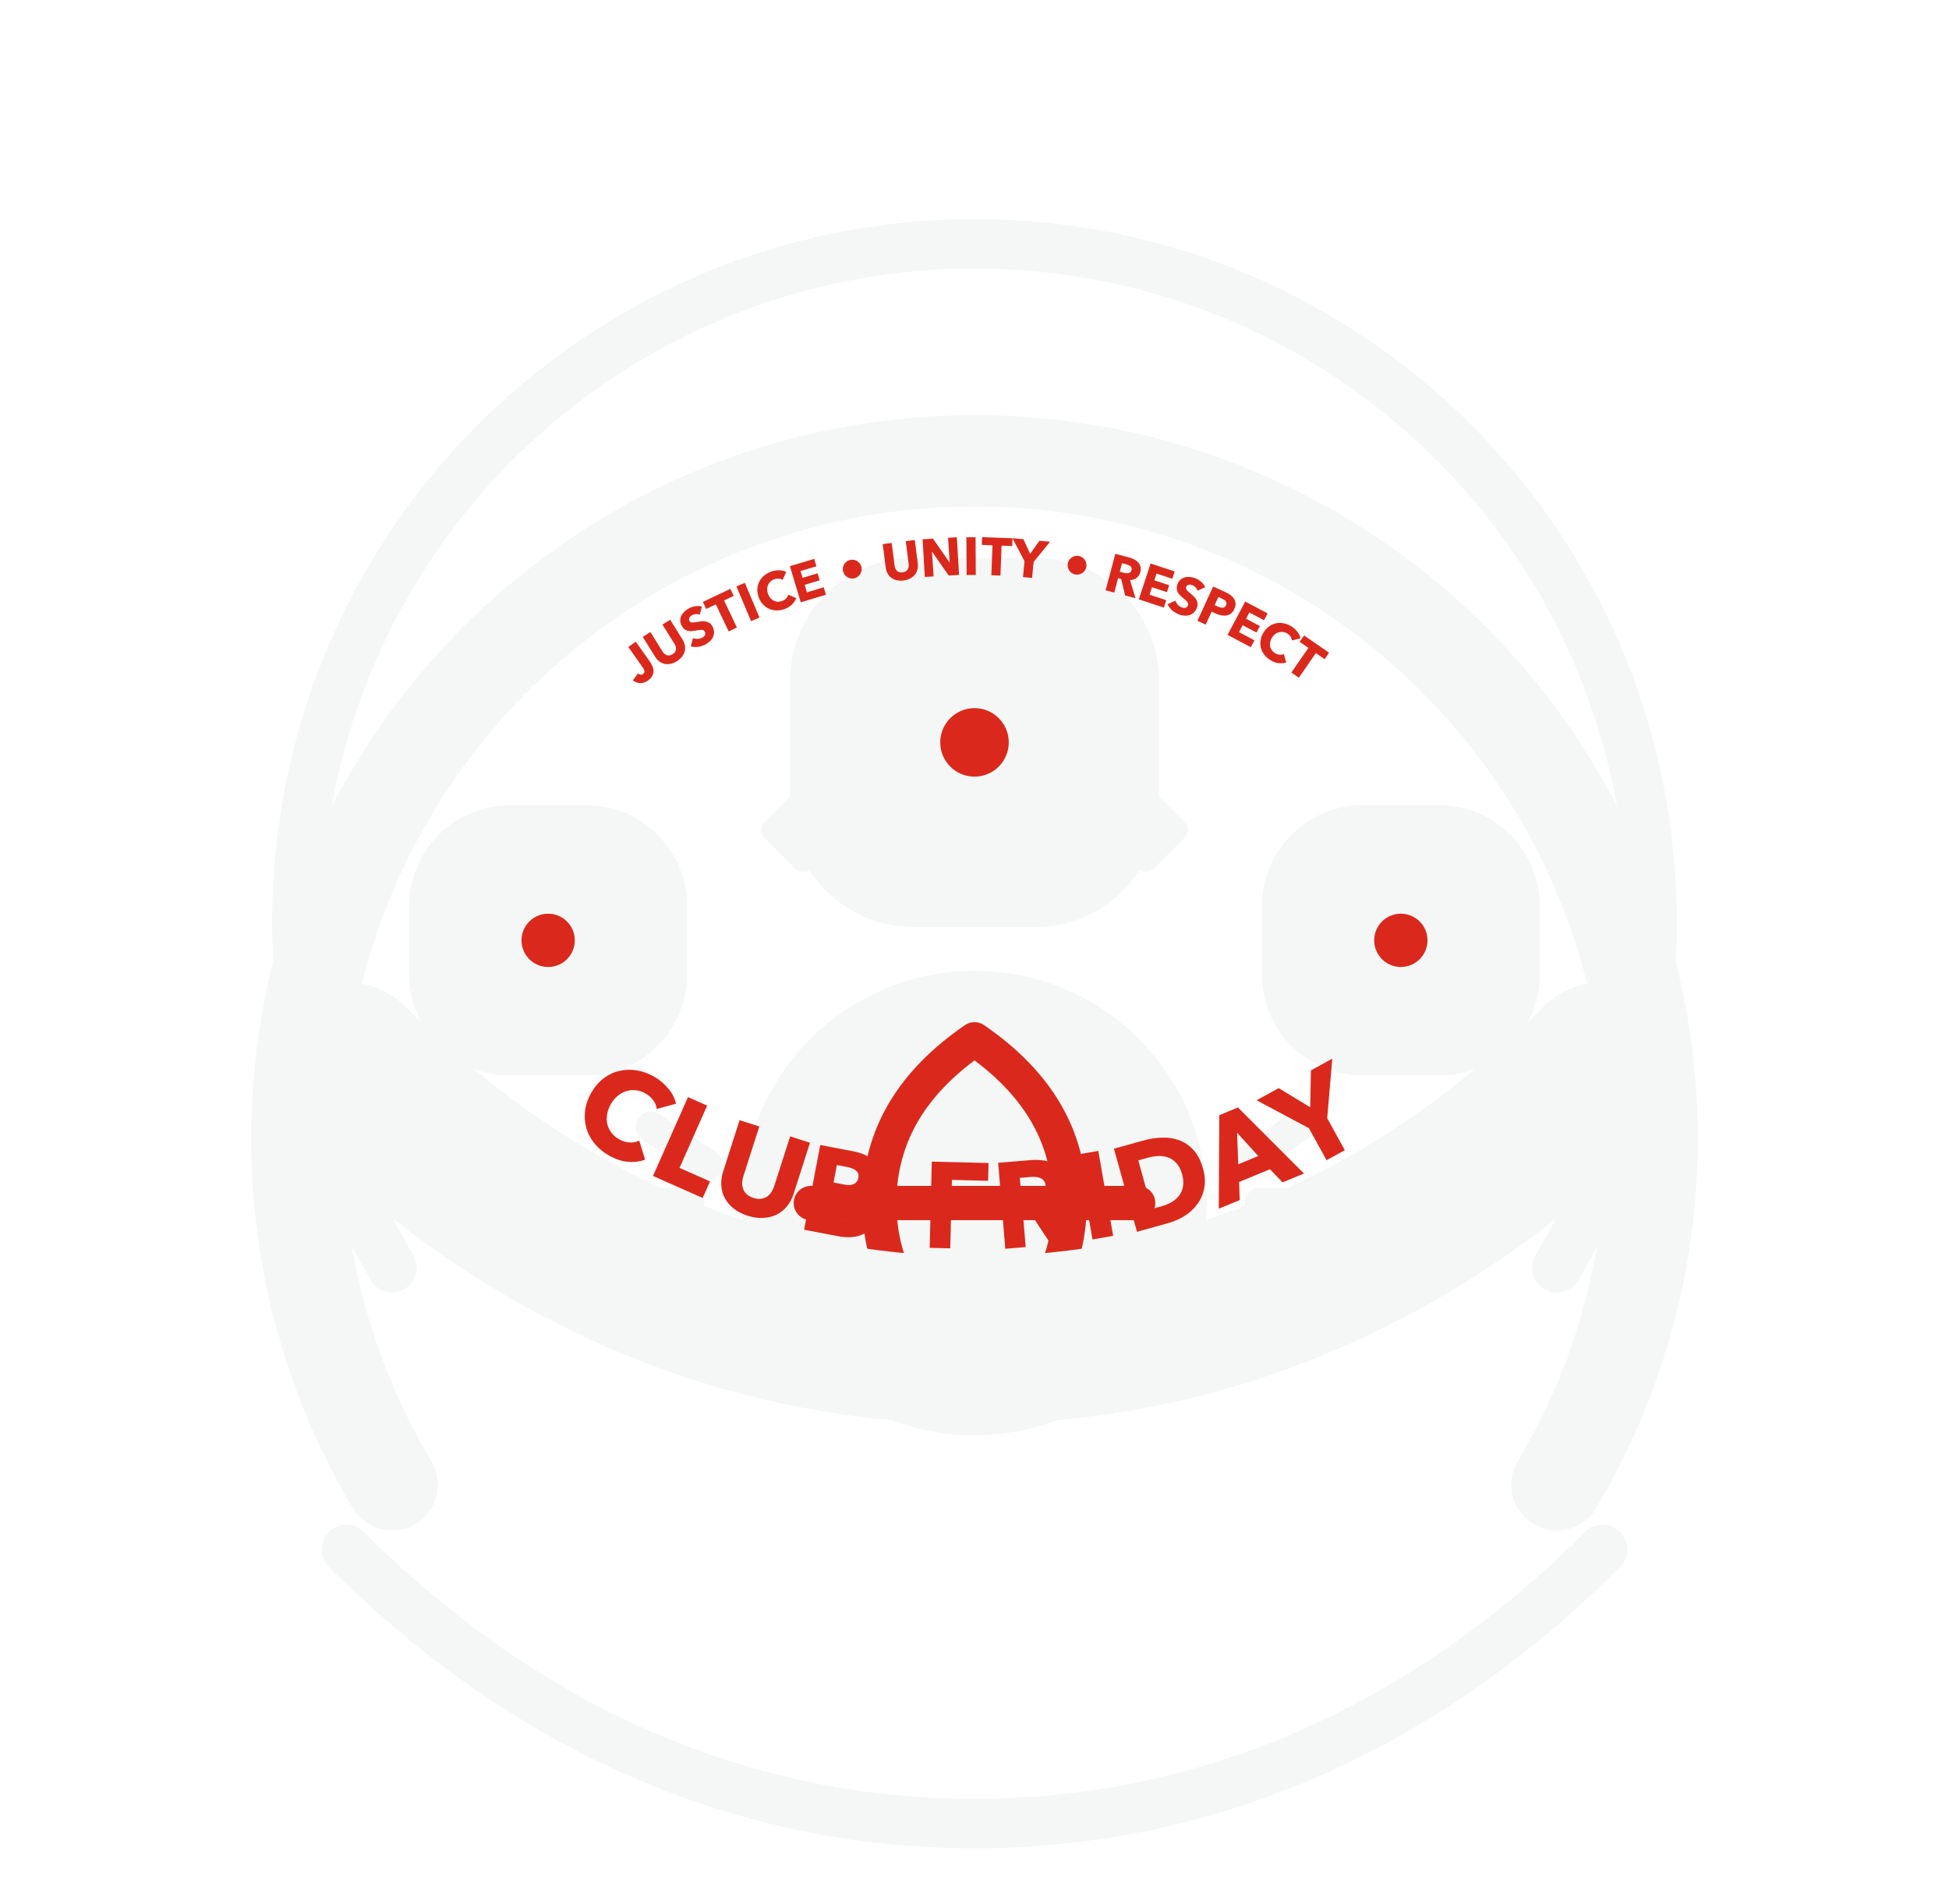
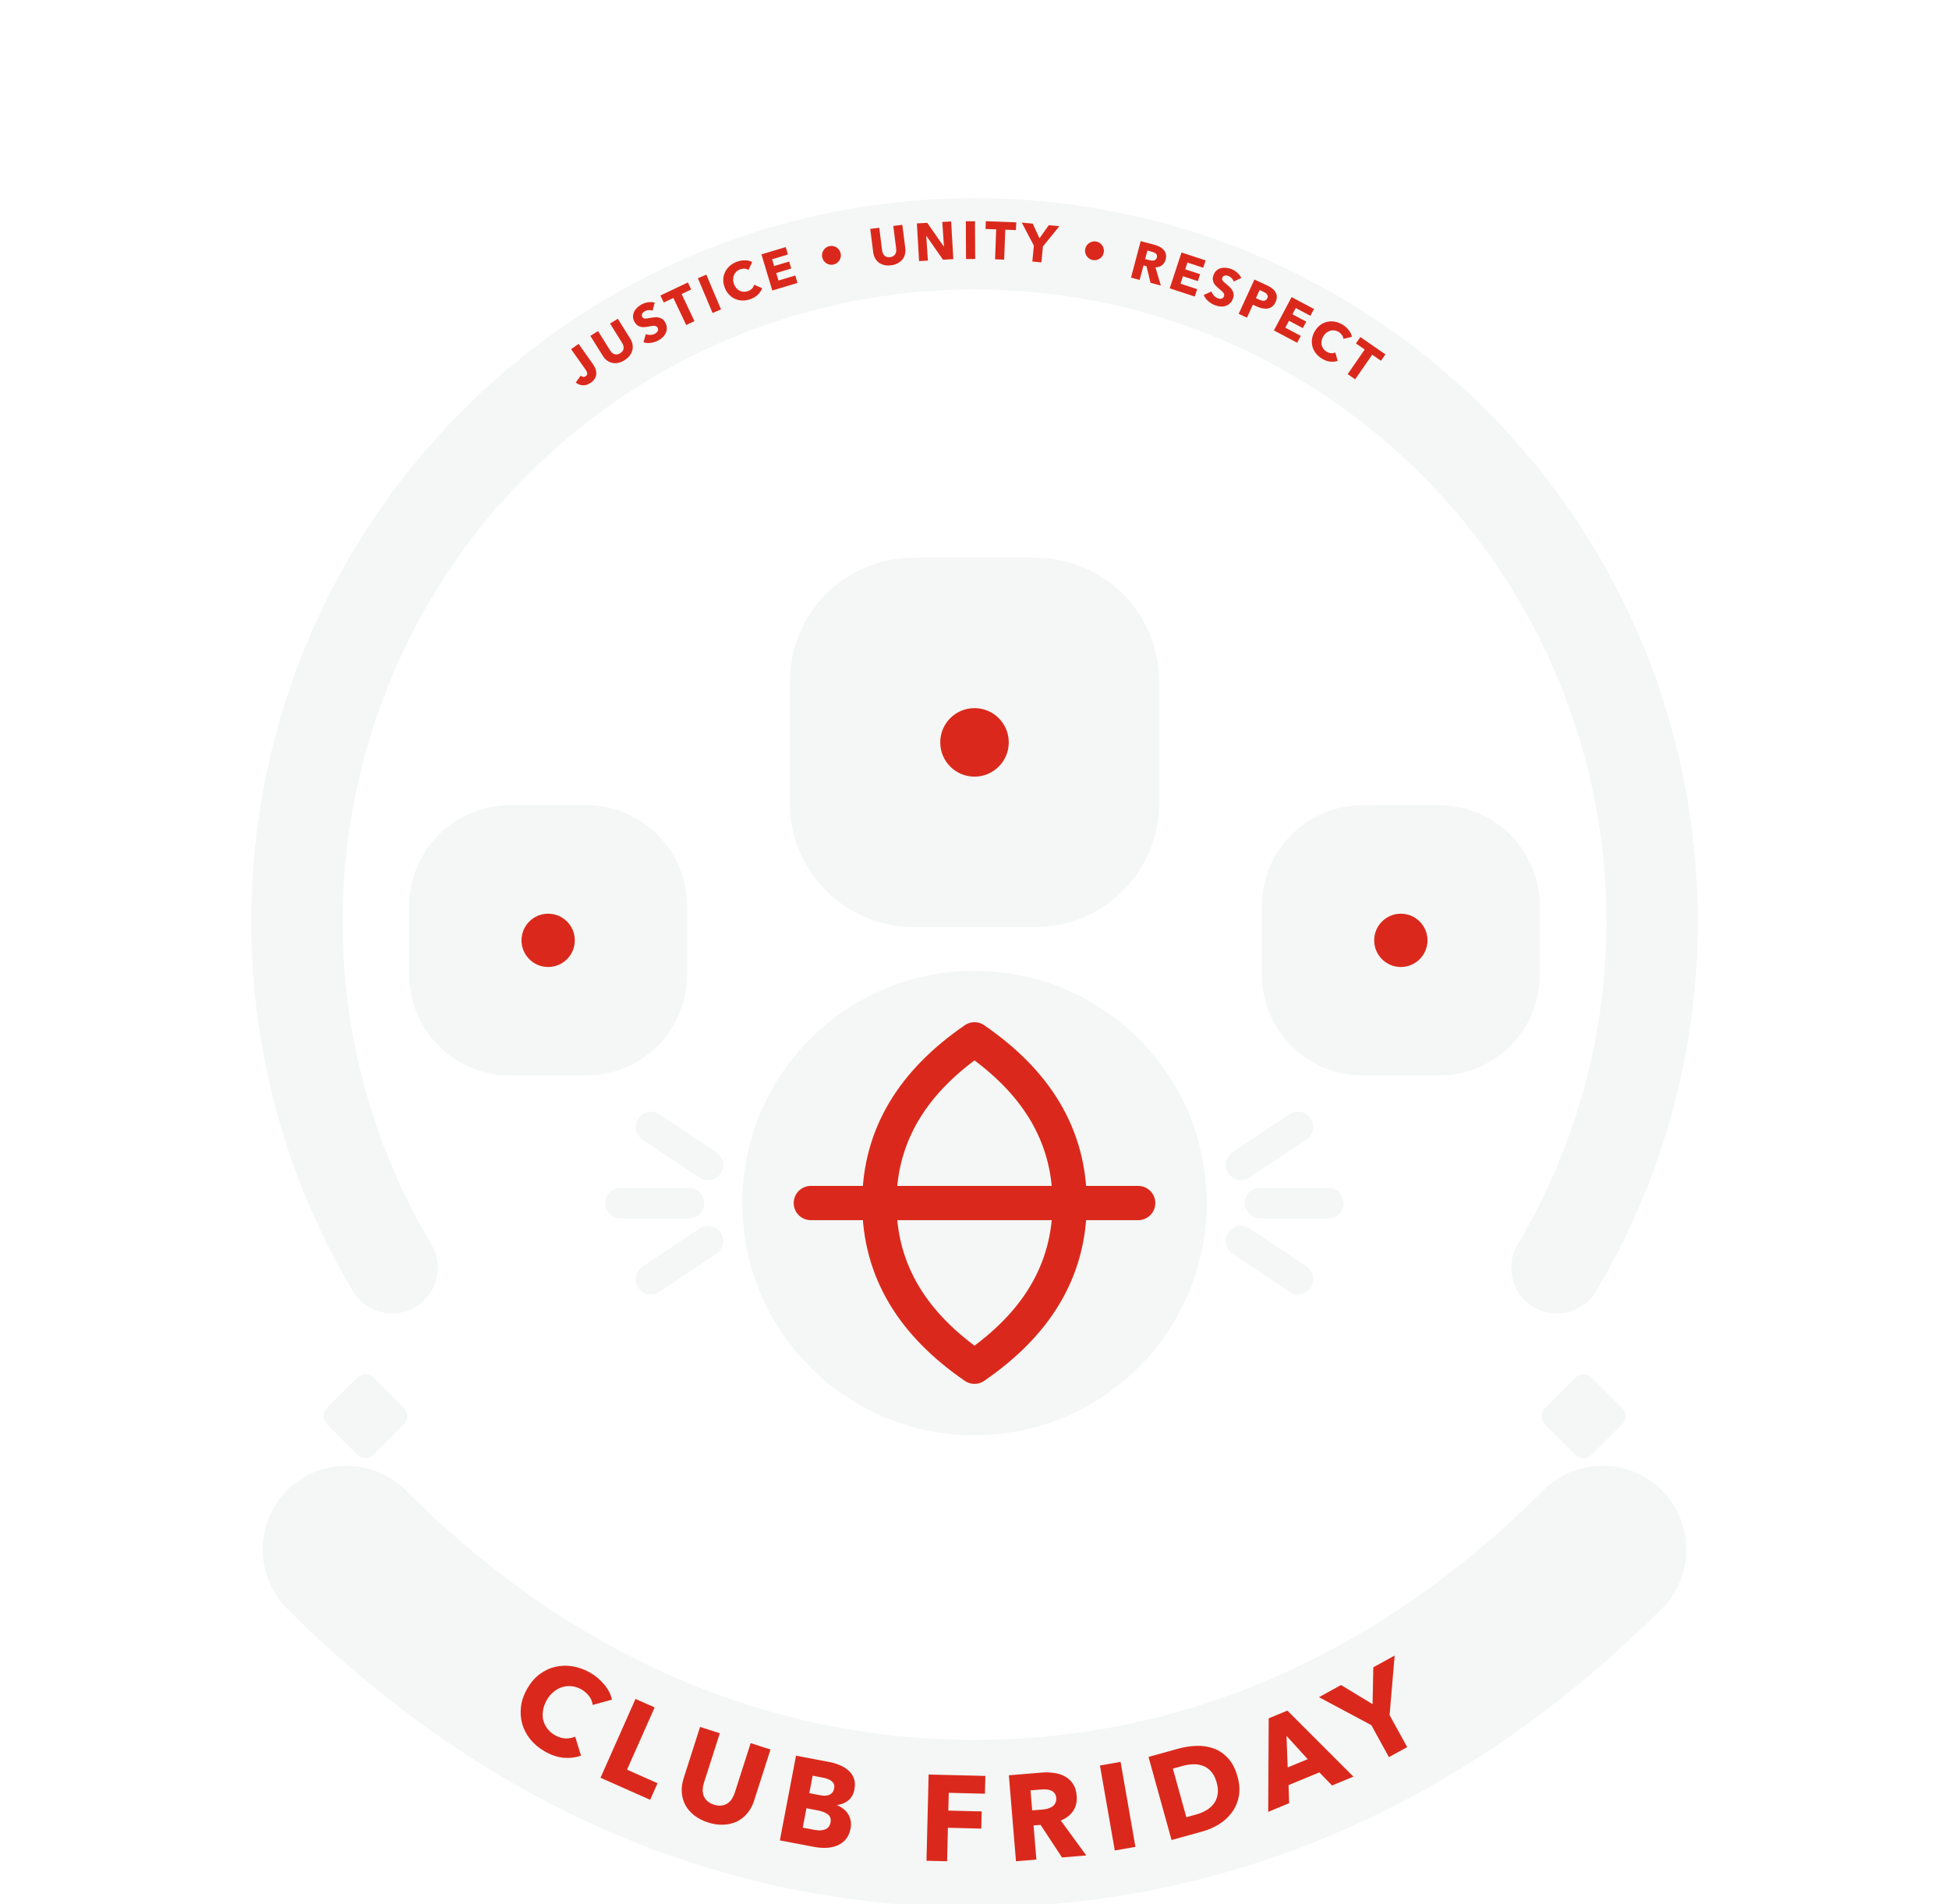
<svg xmlns="http://www.w3.org/2000/svg" viewBox="0 0 512 500" role="img" aria-labelledby="title desc" version="1.1" id="svg15">
  <g stroke="#F4F7F5" stroke-width="13" stroke-linecap="round" stroke-linejoin="round" id="g8">
    <path fill="none" stroke="#F4F7F5" d="M103 333a178 178 0 1 1 306 0" id="path1" />
    <g id="younger-member" aria-label="younger-member">
      <rect x="114" y="218" width="60" height="58" rx="20" fill="#F4F7F5" stroke="#F4F7F5" id="rect1" />
      <circle cx="144" cy="247" r="7" fill="#DA291C" stroke="none" id="circle1" />
    </g>
    <g id="adult-member" aria-label="adult-member">
      <rect x="214" y="153" width="84" height="84" rx="26" fill="#F4F7F5" stroke="#F4F7F5" id="rect2" />
      <circle cx="256" cy="195" r="9" fill="#DA291C" stroke="none" id="circle2" />
    </g>
    <g id="older-member" aria-label="older-member">
      <rect x="338" y="218" width="60" height="58" rx="20" fill="#F4F7F5" stroke="#F4F7F5" id="rect3" />
      <circle cx="368" cy="247" r="7" fill="#DA291C" stroke="none" id="circle3" />
    </g>
    <circle cx="256" cy="316" r="55" fill="#F4F7F5" stroke="#F4F7F5" stroke-width="12" id="circle4" />
    <path fill="none" stroke="#DA291C" stroke-width="9" d="M256 273c-16 11-25 25-25 43s9 32 25 43m0-86c16 11 25 25 25 43s-9 32-25 43m-43-43h86" id="path4" />
    <path fill="none" stroke="#F4F7F5" stroke-width="8" d="M181 316h-18M186 306l-15-10M186 326l-15 10M331 316h18M326 306l15-10M326 326l15 10" id="path5" />
    <path fill="none" stroke="#F4F7F5" d="M91 407c48 48 105 72 165 72s117-24 165-72" id="path6" />
-     <path fill="#F4F7F5" stroke="#F4F7F5" stroke-width="6" d="m211 210 8 8-8 8-8-8z" id="path7" />
-     <path fill="#F4F7F5" stroke="#F4F7F5" stroke-width="6" d="m301 210 8 8-8 8-8-8z" id="path8" />
+     <path fill="#F4F7F5" stroke="#F4F7F5" stroke-width="6" d="m96 364 8 8-8 8-8-8z" id="path7" />
+     <path fill="#F4F7F5" stroke="#F4F7F5" stroke-width="6" d="m416 364 8 8-8 8-8-8z" id="path8" />
  </g>
  <defs id="defs8">
-     <path id="motto-arc" d="M103 390a178 178 0 1 1 306 0" />
-     <path id="name-arc" d="M91 280c48 48 105 72 165 72s117-24 165-72" />
+     <path id="motto-arc" d="M103 333a178 178 0 1 1 306 0" />
+     <path id="name-arc" d="M91 407c48 48 105 72 165 72s117-24 165-72" />
  </defs>
-   <path d="M103 390a178 178 0 1 1 306 0" fill="none" stroke="#F4F7F5" stroke-width="24" stroke-linecap="round" id="path9" />
-   <path d="M91 280c48 48 105 72 165 72s117-24 165-72" fill="none" stroke="#F4F7F5" stroke-width="44" stroke-linecap="round" id="path10" />
+   <path d="M103 333a178 178 0 1 1 306 0" fill="none" stroke="#F4F7F5" stroke-width="24" stroke-linecap="round" id="path9" />
+   <path d="M91 407c48 48 105 72 165 72s117-24 165-72" fill="none" stroke="#F4F7F5" stroke-width="44" stroke-linecap="round" id="path10" />
  <g font-family="Avenir Next, Trebuchet MS, Arial, sans-serif" text-anchor="middle" id="g15">
    <g id="text14" style="font-weight:700;font-size:14px;letter-spacing:1.5" aria-label="JUSTICE•UNITY•RESPECT">
-       <path style="fill:#da291c" d="m 170.786,173.875 q 0.34,0.48 0.597,1.087 0.269,0.598 0.287,1.254 0.022,0.636 -0.302,1.294 -0.312,0.65 -1.135,1.232 -1.029,0.728 -2.086,0.687 -1.066,-0.052 -1.885,-0.724 l 1.313,-1.804 q 0.306,0.263 0.65,0.312 0.355,0.041 0.663,-0.178 0.48,-0.34 0.394,-0.776 -0.074,-0.445 -0.455,-0.982 l -3.777,-5.337 1.966,-1.391 3.769,5.325 z m 8.535,-5.85 q 0.474,0.76 0.605,1.553 0.136,0.773 -0.058,1.521 -0.201,0.736 -0.723,1.408 -0.51,0.664 -1.329,1.175 -0.832,0.519 -1.652,0.684 -0.821,0.165 -1.558,0.015 -0.745,-0.163 -1.379,-0.625 -0.642,-0.474 -1.116,-1.234 l -3.267,-5.239 2.02,-1.259 3.163,5.073 q 0.215,0.345 0.491,0.602 0.288,0.25 0.621,0.388 0.338,0.119 0.724,0.076 0.398,-0.05 0.825,-0.317 0.428,-0.267 0.636,-0.594 0.22,-0.335 0.262,-0.691 0.035,-0.368 -0.075,-0.729 -0.109,-0.361 -0.324,-0.705 l -3.163,-5.073 2.031,-1.267 3.267,5.239 z m 4.505,-6.561 q -0.458,-0.198 -1.008,-0.154 -0.544,0.025 -0.95,0.245 -0.209,0.114 -0.411,0.271 -0.189,0.15 -0.301,0.355 -0.119,0.192 -0.148,0.431 -0.024,0.22 0.116,0.478 0.12,0.221 0.287,0.322 0.179,0.094 0.411,0.111 0.245,0.011 0.544,-0.025 0.293,-0.048 0.654,-0.116 0.523,-0.093 1.103,-0.169 0.573,-0.088 1.127,-0.007 0.554,0.082 1.053,0.384 0.492,0.29 0.846,0.942 0.407,0.751 0.425,1.458 0.023,0.688 -0.251,1.299 -0.274,0.611 -0.783,1.11 -0.509,0.5 -1.149,0.847 -0.935,0.508 -1.982,0.662 -1.054,0.142 -1.96,-0.147 l 0.616,-2.151 q 0.534,0.22 1.197,0.21 0.669,-0.029 1.186,-0.309 0.234,-0.127 0.429,-0.296 0.195,-0.169 0.295,-0.367 0.112,-0.204 0.11,-0.442 -0.002,-0.238 -0.142,-0.496 -0.134,-0.246 -0.35,-0.352 -0.217,-0.105 -0.524,-0.114 -0.302,-0.027 -0.706,0.049 -0.399,0.057 -0.903,0.156 -0.492,0.092 -0.998,0.128 -0.494,0.029 -0.967,-0.08 -0.468,-0.128 -0.885,-0.427 -0.412,-0.318 -0.732,-0.909 -0.394,-0.726 -0.379,-1.403 0.015,-0.677 0.314,-1.27 0.299,-0.593 0.822,-1.068 0.516,-0.487 1.131,-0.821 0.738,-0.401 1.648,-0.544 0.922,-0.15 1.788,0.065 z m 6.386,-3.74 3.375,7.107 -2.163,1.027 -3.375,-7.107 -2.529,1.201 -0.877,-1.846 7.221,-3.43 0.877,1.846 z m 7.097,5.438 -3.856,-9.131 2.218,-0.937 3.856,9.131 z m 11.862,-6.055 q -0.358,0.936 -1.11,1.689 -0.758,0.74 -1.941,1.174 -1.078,0.395 -2.128,0.377 -1.037,-0.022 -1.944,-0.421 -0.911,-0.412 -1.625,-1.179 -0.714,-0.767 -1.114,-1.858 -0.41,-1.117 -0.361,-2.164 0.062,-1.052 0.514,-1.933 0.447,-0.895 1.242,-1.574 0.795,-0.679 1.86,-1.069 0.986,-0.361 2.062,-0.353 1.085,-0.01 1.922,0.444 l -0.966,2.084 q -0.474,-0.318 -1.064,-0.341 -0.59,-0.022 -1.129,0.175 -0.592,0.217 -1.009,0.623 -0.409,0.389 -0.624,0.9 -0.215,0.511 -0.22,1.109 -0.009,0.585 0.217,1.203 0.231,0.631 0.621,1.084 0.39,0.454 0.871,0.709 0.49,0.238 1.053,0.27 0.563,0.032 1.142,-0.18 0.67,-0.246 1.074,-0.692 0.403,-0.446 0.551,-0.977 l 2.104,0.899 z m 1.184,1.103 -2.85,-9.493 6.383,-1.916 0.584,1.944 -4.17,1.252 0.535,1.783 3.942,-1.183 0.551,1.837 -3.942,1.183 0.592,1.971 4.412,-1.324 0.588,1.958 z" id="path15" />
-       <path style="fill:#da291c" d="m 226.3,148.968 q 0.109,0.506 0.011,0.986 -0.098,0.479 -0.355,0.878 -0.258,0.399 -0.655,0.685 -0.397,0.286 -0.903,0.395 -0.506,0.109 -0.986,0.011 -0.479,-0.098 -0.878,-0.355 -0.399,-0.258 -0.685,-0.655 -0.286,-0.397 -0.395,-0.903 -0.109,-0.506 -0.011,-0.986 0.098,-0.479 0.355,-0.878 0.258,-0.399 0.655,-0.685 0.397,-0.286 0.903,-0.395 0.506,-0.109 0.986,-0.011 0.479,0.098 0.878,0.355 0.399,0.258 0.685,0.655 0.286,0.397 0.395,0.903 z" id="path16" />
-       <path style="fill:#da291c" d="m 241.096,147.969 q 0.113,0.889 -0.099,1.664 -0.2,0.759 -0.688,1.358 -0.49,0.584 -1.245,0.977 -0.741,0.39 -1.699,0.512 -0.972,0.124 -1.787,-0.069 -0.815,-0.193 -1.422,-0.638 -0.609,-0.459 -0.992,-1.144 -0.385,-0.699 -0.498,-1.588 l -0.778,-6.125 2.361,-0.3 0.754,5.93 q 0.051,0.403 0.194,0.751 0.157,0.347 0.402,0.612 0.258,0.25 0.626,0.372 0.382,0.121 0.882,0.057 0.5,-0.064 0.826,-0.274 0.34,-0.213 0.527,-0.519 0.185,-0.32 0.236,-0.693 0.051,-0.373 1.6e-4,-0.776 l -0.754,-5.93 2.375,-0.302 0.778,6.125 z m 8.134,3.208 -4.358,-6.24 -0.042,0.002 0.431,6.468 -2.32,0.134 -0.573,-9.895 2.725,-0.158 4.343,6.227 0.042,-0.002 -0.43,-6.454 2.32,-0.134 0.573,9.895 z m 4.698,-0.134 -0.058,-9.912 2.408,-0.014 0.058,9.912 z m 9.187,-7.72 -0.295,7.862 -2.392,-0.09 0.295,-7.862 -2.798,-0.105 0.076,-2.043 7.988,0.299 -0.076,2.043 z m 8.405,4.3 -0.397,4.181 -2.383,-0.226 0.397,-4.181 -3.168,-6.038 2.885,0.274 1.758,3.851 2.451,-3.452 2.787,0.264 z" id="path17" />
-       <path style="fill:#da291c" d="m 285.379,148.904 q -0.091,0.51 -0.363,0.916 -0.272,0.406 -0.662,0.678 -0.39,0.272 -0.865,0.386 -0.476,0.114 -0.985,0.023 -0.51,-0.091 -0.916,-0.363 -0.406,-0.272 -0.678,-0.662 -0.272,-0.39 -0.386,-0.865 -0.114,-0.476 -0.023,-0.985 0.091,-0.51 0.363,-0.916 0.272,-0.406 0.662,-0.678 0.39,-0.272 0.865,-0.386 0.476,-0.114 0.985,-0.023 0.51,0.091 0.916,0.363 0.406,0.272 0.678,0.662 0.272,0.39 0.386,0.865 0.114,0.476 0.023,0.985 z" id="path18" />
-       <path style="fill:#da291c" d="m 295.579,156.413 -1.062,-4.352 -0.785,-0.208 -1.009,3.802 -2.273,-0.603 2.542,-9.581 3.654,0.969 q 0.69,0.183 1.3,0.504 0.627,0.311 1.052,0.786 0.438,0.478 0.602,1.116 0.164,0.637 -0.055,1.463 -0.258,0.974 -0.962,1.497 -0.704,0.523 -1.713,0.56 l 1.416,4.764 z m 1.668,-6.669 q 0.09,-0.338 -0.005,-0.581 -0.078,-0.252 -0.279,-0.422 -0.184,-0.179 -0.458,-0.295 -0.26,-0.112 -0.517,-0.181 l -1.231,-0.327 -0.592,2.233 1.096,0.291 q 0.284,0.075 0.593,0.114 0.312,0.025 0.588,-0.032 0.276,-0.057 0.486,-0.248 0.223,-0.187 0.32,-0.552 z m 1.917,7.686 3.096,-9.416 6.331,2.082 -0.634,1.928 -4.136,-1.36 -0.582,1.769 3.91,1.286 -0.599,1.822 -3.91,-1.286 -0.643,1.955 4.376,1.439 -0.638,1.942 z m 15.449,-2.267 q -0.144,-0.477 -0.531,-0.87 -0.369,-0.4 -0.8,-0.569 -0.222,-0.087 -0.472,-0.14 -0.237,-0.048 -0.465,-0.002 -0.223,0.033 -0.425,0.164 -0.184,0.124 -0.291,0.397 -0.092,0.235 -0.062,0.427 0.043,0.197 0.18,0.386 0.15,0.194 0.369,0.4 0.225,0.193 0.51,0.425 0.408,0.34 0.84,0.735 0.437,0.382 0.732,0.858 0.295,0.476 0.385,1.053 0.095,0.563 -0.175,1.254 -0.311,0.795 -0.841,1.264 -0.511,0.461 -1.155,0.645 -0.643,0.184 -1.354,0.116 -0.71,-0.068 -1.388,-0.333 -0.991,-0.388 -1.784,-1.089 -0.788,-0.714 -1.15,-1.593 l 2.042,-0.914 q 0.176,0.55 0.611,1.051 0.453,0.493 1.001,0.708 0.248,0.097 0.503,0.137 0.255,0.04 0.47,-0.011 0.228,-0.046 0.409,-0.201 0.181,-0.155 0.288,-0.428 0.102,-0.261 0.043,-0.494 -0.059,-0.234 -0.25,-0.474 -0.173,-0.248 -0.492,-0.509 -0.301,-0.268 -0.701,-0.59 -0.387,-0.317 -0.741,-0.681 -0.341,-0.359 -0.562,-0.791 -0.203,-0.44 -0.244,-0.952 -0.022,-0.52 0.223,-1.146 0.301,-0.769 0.828,-1.194 0.527,-0.425 1.173,-0.578 0.646,-0.153 1.346,-0.059 0.705,0.081 1.357,0.336 0.782,0.306 1.478,0.91 0.709,0.608 1.102,1.409 z m 9.642,4.803 q -0.362,0.789 -0.906,1.202 -0.538,0.4 -1.186,0.503 -0.648,0.103 -1.367,-0.042 -0.719,-0.145 -1.419,-0.466 l -1.082,-0.496 -1.558,3.398 -2.176,-0.998 4.133,-9.009 3.309,1.518 q 0.738,0.339 1.304,0.783 0.585,0.438 0.904,0.984 0.338,0.54 0.36,1.197 0.041,0.65 -0.315,1.426 z m -2.182,-0.985 q 0.146,-0.318 0.112,-0.58 -0.034,-0.262 -0.198,-0.476 -0.164,-0.214 -0.426,-0.38 -0.25,-0.161 -0.542,-0.295 l -0.954,-0.438 -0.975,2.125 0.916,0.42 q 0.305,0.14 0.609,0.218 0.303,0.077 0.578,0.05 0.287,-0.022 0.508,-0.167 0.226,-0.158 0.372,-0.476 z m 0.405,7.782 4.643,-8.757 5.888,3.122 -0.951,1.794 -3.847,-2.04 -0.872,1.645 3.636,1.928 -0.898,1.695 -3.636,-1.928 -0.964,1.818 4.069,2.158 -0.957,1.806 z m 15.406,7.244 q -0.955,0.303 -2.013,0.184 -1.051,-0.132 -2.127,-0.787 -0.981,-0.597 -1.621,-1.43 -0.628,-0.825 -0.882,-1.783 -0.246,-0.969 -0.09,-2.005 0.156,-1.036 0.76,-2.029 0.619,-1.016 1.468,-1.63 0.861,-0.607 1.832,-0.802 0.979,-0.207 2.005,-0.009 1.026,0.199 1.995,0.789 0.897,0.546 1.561,1.393 0.684,0.842 0.85,1.78 l -2.232,0.542 q -0.047,-0.569 -0.397,-1.045 -0.35,-0.475 -0.84,-0.774 -0.538,-0.328 -1.116,-0.401 -0.559,-0.078 -1.093,0.072 -0.534,0.15 -1.005,0.519 -0.463,0.357 -0.806,0.919 -0.349,0.574 -0.461,1.161 -0.112,0.588 -0.012,1.124 0.119,0.531 0.445,0.992 0.326,0.461 0.852,0.781 0.61,0.371 1.21,0.409 0.6,0.037 1.108,-0.178 l 0.607,2.206 z m 7.799,-2.463 -4.477,6.47 -1.969,-1.362 4.477,-6.47 -2.302,-1.593 1.163,-1.681 6.573,4.549 -1.163,1.681 z" id="path19" />
+       <path style="fill:#da291c" d="m 155.767,95.652 q 0.34,0.48 0.597,1.087 0.269,0.598 0.287,1.254 0.022,0.636 -0.302,1.294 -0.312,0.65 -1.135,1.232 -1.029,0.728 -2.086,0.687 -1.066,-0.052 -1.885,-0.724 l 1.313,-1.804 q 0.306,0.263 0.65,0.312 0.355,0.041 0.663,-0.178 0.48,-0.34 0.394,-0.776 -0.074,-0.445 -0.455,-0.982 l -3.777,-5.337 1.966,-1.391 3.769,5.325 z m 9.796,-6.688 q 0.474,0.76 0.605,1.553 0.136,0.773 -0.058,1.521 -0.201,0.736 -0.723,1.408 -0.51,0.664 -1.329,1.175 -0.832,0.519 -1.652,0.684 -0.821,0.165 -1.558,0.015 -0.745,-0.163 -1.379,-0.625 -0.642,-0.474 -1.116,-1.234 l -3.267,-5.239 2.02,-1.259 3.163,5.073 q 0.215,0.345 0.491,0.602 0.288,0.25 0.621,0.388 0.338,0.119 0.724,0.076 0.398,-0.05 0.825,-0.317 0.428,-0.267 0.636,-0.594 0.22,-0.335 0.262,-0.691 0.035,-0.368 -0.075,-0.729 -0.109,-0.361 -0.324,-0.705 l -3.163,-5.073 2.031,-1.267 3.267,5.239 z m 5.857,-7.349 q -0.458,-0.198 -1.008,-0.154 -0.544,0.025 -0.95,0.245 -0.209,0.114 -0.411,0.271 -0.189,0.15 -0.301,0.355 -0.119,0.192 -0.148,0.431 -0.024,0.22 0.116,0.478 0.12,0.221 0.287,0.322 0.179,0.094 0.411,0.111 0.245,0.011 0.544,-0.025 0.293,-0.047 0.654,-0.116 0.523,-0.093 1.103,-0.169 0.573,-0.088 1.127,-0.007 0.554,0.082 1.053,0.384 0.492,0.29 0.846,0.942 0.407,0.751 0.425,1.458 0.023,0.688 -0.251,1.299 -0.274,0.611 -0.783,1.11 -0.509,0.5 -1.149,0.847 -0.935,0.508 -1.982,0.662 -1.054,0.142 -1.96,-0.147 l 0.616,-2.151 q 0.534,0.22 1.197,0.21 0.669,-0.029 1.186,-0.309 0.234,-0.127 0.429,-0.296 0.195,-0.169 0.295,-0.367 0.112,-0.204 0.11,-0.442 -0.002,-0.238 -0.142,-0.496 -0.134,-0.246 -0.35,-0.352 -0.217,-0.105 -0.524,-0.114 -0.302,-0.027 -0.706,0.049 -0.399,0.057 -0.903,0.156 -0.492,0.092 -0.998,0.128 -0.494,0.029 -0.967,-0.08 -0.468,-0.128 -0.885,-0.427 -0.412,-0.318 -0.732,-0.909 -0.394,-0.726 -0.379,-1.403 0.015,-0.677 0.314,-1.27 0.299,-0.593 0.822,-1.068 0.516,-0.487 1.131,-0.821 0.738,-0.401 1.648,-0.544 0.922,-0.15 1.788,0.065 z m 7.638,-4.377 3.375,7.107 -2.163,1.027 -3.375,-7.107 -2.529,1.201 -0.877,-1.846 7.221,-3.43 0.877,1.846 z m 8.136,4.973 -3.856,-9.131 2.218,-0.937 3.856,9.131 z M 200.224,75.696 q -0.358,0.936 -1.11,1.689 -0.758,0.74 -1.941,1.174 -1.078,0.395 -2.128,0.377 -1.037,-0.022 -1.944,-0.421 -0.911,-0.412 -1.625,-1.179 -0.714,-0.767 -1.113,-1.858 -0.41,-1.117 -0.361,-2.164 0.062,-1.052 0.514,-1.933 0.447,-0.895 1.242,-1.574 0.795,-0.679 1.86,-1.069 0.986,-0.361 2.062,-0.353 1.085,-0.01 1.922,0.444 l -0.966,2.084 q -0.474,-0.318 -1.064,-0.341 -0.59,-0.022 -1.129,0.175 -0.592,0.217 -1.009,0.623 -0.409,0.389 -0.624,0.9 -0.215,0.511 -0.22,1.109 -0.009,0.585 0.217,1.203 0.231,0.631 0.621,1.084 0.39,0.454 0.871,0.709 0.49,0.238 1.053,0.27 0.563,0.032 1.142,-0.18 0.67,-0.246 1.074,-0.692 0.403,-0.446 0.551,-0.977 l 2.104,0.899 z m 2.656,0.613 -2.85,-9.493 6.383,-1.916 0.584,1.944 -4.17,1.252 0.535,1.783 3.942,-1.183 0.551,1.837 -3.942,1.183 0.592,1.971 4.412,-1.324 0.588,1.958 z" id="path15" />
+       <path style="fill:#da291c" d="m 220.84,66.548 q 0.109,0.506 0.011,0.986 -0.098,0.479 -0.355,0.878 -0.258,0.399 -0.655,0.685 -0.397,0.286 -0.903,0.395 -0.506,0.109 -0.986,0.011 -0.479,-0.098 -0.878,-0.355 -0.399,-0.258 -0.685,-0.655 -0.286,-0.397 -0.395,-0.903 -0.109,-0.506 -0.011,-0.986 0.098,-0.479 0.355,-0.878 0.258,-0.399 0.655,-0.685 0.397,-0.286 0.903,-0.395 0.506,-0.109 0.986,-0.011 0.479,0.098 0.878,0.355 0.399,0.258 0.685,0.655 0.286,0.397 0.395,0.903 z" id="path16" />
+       <path style="fill:#da291c" d="m 237.819,65.176 q 0.113,0.889 -0.099,1.664 -0.2,0.759 -0.688,1.358 -0.49,0.584 -1.245,0.977 -0.741,0.39 -1.699,0.512 -0.972,0.124 -1.787,-0.069 -0.815,-0.193 -1.422,-0.638 -0.609,-0.459 -0.992,-1.144 -0.385,-0.699 -0.498,-1.588 l -0.778,-6.125 2.361,-0.3 0.754,5.93 q 0.051,0.403 0.194,0.752 0.157,0.347 0.402,0.612 0.258,0.25 0.626,0.372 0.382,0.121 0.882,0.057 0.5,-0.064 0.826,-0.274 0.34,-0.213 0.527,-0.519 0.185,-0.32 0.236,-0.693 0.051,-0.373 1.6e-4,-0.776 l -0.754,-5.93 2.375,-0.302 0.778,6.125 z m 9.907,3.044 -4.358,-6.24 -0.042,0.002 0.431,6.468 -2.32,0.134 -0.573,-9.895 2.725,-0.158 4.343,6.227 0.042,-0.002 -0.43,-6.454 2.32,-0.134 0.573,9.895 z m 6.05,-0.178 -0.058,-9.912 2.408,-0.014 0.058,9.912 z m 10.313,-7.703 -0.295,7.862 -2.392,-0.09 0.295,-7.862 -2.798,-0.105 0.076,-2.043 7.988,0.299 -0.076,2.043 z m 9.886,4.398 -0.397,4.181 -2.383,-0.226 0.397,-4.181 -3.168,-6.038 2.885,0.274 1.758,3.851 2.451,-3.452 2.787,0.264 z" id="path17" />
+       <path style="fill:#da291c" d="m 289.958,66.311 q -0.091,0.51 -0.363,0.916 -0.272,0.406 -0.662,0.678 -0.39,0.272 -0.865,0.386 -0.476,0.114 -0.985,0.023 -0.51,-0.091 -0.916,-0.363 -0.406,-0.272 -0.678,-0.662 -0.272,-0.39 -0.386,-0.865 -0.114,-0.476 -0.023,-0.985 0.091,-0.51 0.363,-0.916 0.272,-0.406 0.662,-0.678 0.39,-0.272 0.865,-0.386 0.476,-0.114 0.985,-0.023 0.51,0.091 0.916,0.363 0.406,0.272 0.678,0.662 0.272,0.39 0.386,0.865 0.114,0.476 0.023,0.985 z" id="path18" />
+       <path style="fill:#da291c" d="m 302.245,74.283 -1.062,-4.352 -0.785,-0.208 -1.009,3.802 -2.273,-0.603 2.542,-9.581 3.654,0.969 q 0.69,0.183 1.3,0.504 0.627,0.311 1.052,0.786 0.438,0.478 0.602,1.116 0.164,0.637 -0.055,1.463 -0.258,0.974 -0.962,1.497 -0.704,0.523 -1.713,0.56 l 1.416,4.764 z m 1.668,-6.669 q 0.09,-0.338 -0.005,-0.581 -0.078,-0.252 -0.279,-0.422 -0.184,-0.179 -0.458,-0.295 -0.26,-0.112 -0.517,-0.181 l -1.231,-0.327 -0.592,2.233 1.096,0.291 q 0.284,0.075 0.593,0.114 0.312,0.025 0.588,-0.032 0.276,-0.057 0.486,-0.248 0.223,-0.187 0.32,-0.552 z m 3.372,8.118 3.096,-9.416 6.331,2.082 -0.634,1.928 -4.136,-1.36 -0.582,1.769 3.91,1.286 -0.599,1.822 -3.91,-1.286 -0.643,1.955 4.376,1.439 -0.638,1.942 z m 16.807,-1.778 q -0.144,-0.477 -0.531,-0.87 -0.369,-0.4 -0.8,-0.569 -0.222,-0.087 -0.472,-0.14 -0.237,-0.048 -0.465,-0.002 -0.223,0.033 -0.425,0.164 -0.184,0.124 -0.291,0.397 -0.092,0.235 -0.062,0.427 0.043,0.197 0.18,0.386 0.15,0.194 0.369,0.4 0.225,0.193 0.51,0.425 0.408,0.34 0.84,0.735 0.437,0.382 0.732,0.858 0.295,0.476 0.385,1.053 0.095,0.563 -0.175,1.254 -0.311,0.795 -0.841,1.264 -0.511,0.461 -1.155,0.645 -0.643,0.184 -1.354,0.116 -0.71,-0.068 -1.388,-0.333 -0.991,-0.388 -1.784,-1.089 -0.788,-0.714 -1.15,-1.593 l 2.042,-0.914 q 0.176,0.55 0.611,1.051 0.453,0.493 1.001,0.708 0.248,0.097 0.503,0.137 0.255,0.04 0.47,-0.011 0.228,-0.046 0.409,-0.201 0.181,-0.155 0.288,-0.428 0.102,-0.261 0.043,-0.494 -0.059,-0.234 -0.25,-0.474 -0.173,-0.248 -0.492,-0.509 -0.301,-0.268 -0.701,-0.59 -0.387,-0.317 -0.741,-0.681 -0.341,-0.359 -0.562,-0.791 -0.203,-0.44 -0.244,-0.952 -0.022,-0.52 0.223,-1.146 0.301,-0.769 0.828,-1.194 0.527,-0.425 1.173,-0.578 0.646,-0.153 1.346,-0.059 0.705,0.081 1.357,0.336 0.782,0.306 1.478,0.91 0.709,0.608 1.102,1.409 z m 11.002,5.381 q -0.362,0.789 -0.906,1.202 -0.538,0.4 -1.186,0.503 -0.648,0.103 -1.367,-0.042 -0.719,-0.145 -1.419,-0.466 l -1.082,-0.496 -1.558,3.398 -2.176,-0.998 4.133,-9.009 3.309,1.518 q 0.738,0.339 1.304,0.783 0.585,0.438 0.904,0.984 0.338,0.54 0.36,1.197 0.041,0.65 -0.315,1.426 z m -2.182,-0.985 q 0.146,-0.318 0.112,-0.58 -0.034,-0.262 -0.198,-0.476 -0.164,-0.214 -0.426,-0.38 -0.25,-0.161 -0.542,-0.295 l -0.954,-0.438 -0.975,2.125 0.916,0.42 q 0.305,0.14 0.609,0.218 0.303,0.078 0.578,0.049 0.287,-0.022 0.508,-0.167 0.226,-0.158 0.372,-0.476 z m 1.744,8.444 4.643,-8.757 5.888,3.122 -0.951,1.793 -3.847,-2.04 -0.872,1.645 3.636,1.928 -0.898,1.695 -3.636,-1.928 -0.964,1.818 4.069,2.158 -0.957,1.806 z m 16.749,8.008 q -0.955,0.303 -2.013,0.184 -1.051,-0.132 -2.127,-0.787 -0.981,-0.597 -1.621,-1.43 -0.628,-0.825 -0.882,-1.783 -0.246,-0.969 -0.09,-2.005 0.156,-1.036 0.76,-2.029 0.619,-1.016 1.468,-1.63 0.861,-0.607 1.832,-0.802 0.979,-0.207 2.005,-0.009 1.026,0.199 1.995,0.789 0.897,0.546 1.561,1.393 0.684,0.842 0.85,1.78 l -2.232,0.542 q -0.047,-0.569 -0.397,-1.045 -0.35,-0.475 -0.84,-0.774 -0.538,-0.328 -1.116,-0.401 -0.559,-0.078 -1.093,0.072 -0.534,0.15 -1.005,0.519 -0.463,0.357 -0.806,0.919 -0.349,0.574 -0.461,1.161 -0.112,0.588 -0.012,1.124 0.119,0.531 0.445,0.992 0.326,0.461 0.852,0.781 0.61,0.371 1.21,0.409 0.6,0.038 1.108,-0.178 l 0.607,2.206 z m 9.073,-1.636 -4.477,6.47 -1.969,-1.362 4.477,-6.47 -2.302,-1.593 1.163,-1.681 6.573,4.549 -1.163,1.681 z" id="path19" />
    </g>
-     <path d="m 169.465,304.614 q -2.162,0.757 -4.588,0.553 -2.41,-0.231 -4.912,-1.657 -2.28,-1.299 -3.798,-3.159 -1.491,-1.844 -2.132,-4.014 -0.626,-2.198 -0.339,-4.576 0.287,-2.378 1.602,-4.685 1.347,-2.363 3.246,-3.822 1.927,-1.443 4.133,-1.954 2.222,-0.538 4.58,-0.152 2.358,0.386 4.61,1.669 2.085,1.188 3.659,3.08 1.618,1.879 2.061,4.01 l -5.063,1.387 q -0.144,-1.298 -0.975,-2.36 -0.831,-1.063 -1.971,-1.712 -1.251,-0.713 -2.577,-0.842 -1.282,-0.141 -2.492,0.237 -1.21,0.379 -2.261,1.253 -1.035,0.847 -1.78,2.153 -0.76,1.335 -0.977,2.684 -0.217,1.35 0.047,2.568 0.307,1.206 1.082,2.237 0.775,1.031 1.999,1.728 1.418,0.808 2.791,0.854 1.373,0.046 2.52,-0.479 l 1.534,4.999 z m 2.083,4.27 9.19,-20.708 5.031,2.233 -7.256,16.35 8.014,3.557 -1.934,4.358 z m 36.931,4.713 q -0.625,1.95 -1.813,3.351 -1.148,1.38 -2.738,2.147 -1.58,0.737 -3.522,0.82 -1.912,0.093 -4.014,-0.581 -2.133,-0.684 -3.635,-1.87 -1.501,-1.187 -2.329,-2.695 -0.817,-1.539 -0.95,-3.329 -0.122,-1.82 0.503,-3.77 l 4.306,-13.439 5.181,1.66 -4.17,13.012 q -0.283,0.884 -0.324,1.744 -0.01,0.87 0.242,1.657 0.292,0.766 0.937,1.376 0.675,0.62 1.772,0.971 1.097,0.352 1.976,0.23 0.909,-0.112 1.592,-0.565 0.693,-0.484 1.16,-1.208 0.467,-0.724 0.75,-1.608 l 4.17,-13.012 5.211,1.67 -4.306,13.439 z m 21.341,6.247 q -0.347,1.823 -1.31,2.943 -0.957,1.088 -2.295,1.615 -1.338,0.527 -2.944,0.579 -1.569,0.027 -3.172,-0.279 l -8.864,-1.69 4.242,-22.255 8.864,1.69 q 1.289,0.246 2.587,0.786 1.304,0.509 2.278,1.379 0.98,0.838 1.462,2.07 0.482,1.232 0.158,2.929 -0.353,1.855 -1.593,2.889 -1.234,1.003 -2.97,1.226 l -0.012,0.063 q 0.913,0.337 1.646,0.933 0.771,0.57 1.242,1.344 0.503,0.78 0.681,1.726 0.209,0.952 -2.4e-4,2.052 z m -4.319,-10.498 q 0.216,-1.132 -0.569,-1.802 -0.747,-0.696 -2.444,-1.02 l -2.64,-0.503 -0.875,4.589 2.892,0.551 q 1.509,0.288 2.44,-0.154 0.969,-0.467 1.196,-1.661 z m -0.961,8.971 q 0.264,-1.383 -0.672,-2.115 -0.935,-0.732 -2.664,-1.062 l -2.986,-0.569 -0.971,5.092 3.018,0.575 q 0.629,0.12 1.307,0.151 0.716,0.006 1.304,-0.175 0.62,-0.175 1.061,-0.612 0.448,-0.468 0.603,-1.286 z m 25.533,-8.392 -0.115,4.671 8.765,0.216 -0.111,4.511 -8.765,-0.216 -0.216,8.797 -5.406,-0.133 0.557,-22.649 14.907,0.367 -0.115,4.671 z m 26.103,17.084 -5.622,-8.557 -1.85,0.153 0.743,8.961 -5.358,0.444 -1.871,-22.579 8.61,-0.714 q 1.626,-0.135 3.186,0.089 1.589,0.189 2.867,0.886 1.31,0.694 2.152,1.941 0.842,1.247 1.003,3.192 0.19,2.296 -0.924,3.962 -1.114,1.666 -3.259,2.518 l 6.701,9.174 z m -1.521,-15.64 q -0.066,-0.797 -0.457,-1.247 -0.361,-0.484 -0.924,-0.694 -0.534,-0.245 -1.212,-0.285 -0.646,-0.043 -1.252,0.007 l -2.902,0.24 0.436,5.262 2.583,-0.214 q 0.67,-0.056 1.363,-0.209 0.691,-0.186 1.241,-0.52 0.55,-0.335 0.856,-0.906 0.338,-0.574 0.266,-1.435 z m 12.346,14.201 -3.901,-22.318 5.422,-0.948 3.901,22.318 z m 29.026,-18.642 q 0.795,2.868 0.296,5.264 -0.476,2.357 -1.858,4.201 -1.359,1.805 -3.37,3.059 -2.019,1.223 -4.27,1.847 l -8.141,2.256 -6.05,-21.833 7.895,-2.188 q 2.313,-0.641 4.718,-0.71 2.396,-0.1 4.505,0.678 2.1,0.746 3.76,2.544 1.66,1.798 2.515,4.882 z m -5.489,1.521 q -0.513,-1.85 -1.463,-2.882 -0.928,-1.071 -2.142,-1.498 -1.192,-0.467 -2.573,-0.416 -1.35,0.042 -2.707,0.418 l -2.621,0.726 3.538,12.767 2.498,-0.692 q 1.419,-0.393 2.628,-1.06 1.232,-0.707 2.014,-1.72 0.813,-1.022 1.057,-2.418 0.275,-1.404 -0.229,-3.224 z m 26.404,2.119 -3.325,-3.439 -8.104,3.348 0.16,4.746 -5.501,2.273 0.134,-24.568 4.91,-2.028 17.345,17.348 z m -11.96,-13.028 0.307,8.287 5.264,-2.175 z m 23.672,-3.832 4.626,8.412 -4.795,2.637 -4.626,-8.412 -13.75,-7.338 5.804,-3.192 8.274,5.018 0.193,-9.675 5.608,-3.084 z" id="text15" style="font-weight:800;font-size:32px;letter-spacing:4;fill:#da291c" aria-label="CLUB FRIDAY" />
+     <path d="m 152.631,461.154 q -2.162,0.757 -4.588,0.553 -2.41,-0.231 -4.912,-1.657 -2.28,-1.299 -3.798,-3.159 -1.491,-1.844 -2.132,-4.014 -0.626,-2.198 -0.339,-4.576 0.287,-2.378 1.602,-4.685 1.347,-2.363 3.246,-3.822 1.927,-1.443 4.133,-1.954 2.222,-0.538 4.58,-0.152 2.358,0.386 4.61,1.669 2.085,1.188 3.659,3.08 1.618,1.879 2.061,4.01 l -5.063,1.387 q -0.144,-1.298 -0.975,-2.36 -0.831,-1.063 -1.971,-1.712 -1.251,-0.713 -2.577,-0.842 -1.282,-0.141 -2.492,0.237 -1.21,0.379 -2.261,1.253 -1.035,0.847 -1.78,2.153 -0.76,1.335 -0.977,2.684 -0.217,1.35 0.047,2.568 0.307,1.206 1.082,2.237 0.775,1.031 1.999,1.728 1.418,0.808 2.791,0.854 1.373,0.046 2.52,-0.479 l 1.534,4.999 z m 5.125,5.807 9.19,-20.708 5.031,2.233 -7.256,16.35 8.014,3.557 -1.934,4.358 z m 40.348,6.014 q -0.625,1.95 -1.813,3.351 -1.148,1.38 -2.738,2.147 -1.58,0.737 -3.522,0.82 -1.912,0.093 -4.014,-0.581 -2.133,-0.684 -3.635,-1.87 -1.501,-1.187 -2.329,-2.695 -0.817,-1.539 -0.95,-3.329 -0.122,-1.82 0.503,-3.77 l 4.306,-13.439 5.181,1.66 -4.17,13.012 q -0.283,0.884 -0.324,1.744 -0.01,0.87 0.242,1.657 0.292,0.766 0.937,1.376 0.675,0.62 1.772,0.971 1.097,0.352 1.976,0.23 0.909,-0.112 1.592,-0.565 0.693,-0.484 1.16,-1.208 0.467,-0.724 0.75,-1.608 l 4.17,-13.012 5.211,1.67 -4.306,13.439 z m 25.351,7.268 q -0.347,1.823 -1.31,2.943 -0.957,1.088 -2.295,1.615 -1.338,0.527 -2.944,0.579 -1.569,0.027 -3.172,-0.279 l -8.864,-1.69 4.242,-22.255 8.864,1.69 q 1.289,0.246 2.587,0.786 1.304,0.509 2.278,1.379 0.98,0.838 1.462,2.07 0.482,1.232 0.158,2.929 -0.353,1.855 -1.593,2.889 -1.234,1.003 -2.97,1.226 l -0.012,0.063 q 0.913,0.337 1.646,0.933 0.771,0.57 1.242,1.344 0.503,0.78 0.681,1.726 0.209,0.952 -2.3e-4,2.052 z m -4.319,-10.498 q 0.216,-1.132 -0.569,-1.802 -0.747,-0.696 -2.444,-1.02 l -2.64,-0.503 -0.875,4.589 2.892,0.551 q 1.509,0.288 2.44,-0.154 0.969,-0.467 1.196,-1.661 z m -0.961,8.971 q 0.264,-1.383 -0.672,-2.115 -0.935,-0.732 -2.664,-1.062 l -2.986,-0.569 -0.971,5.092 3.018,0.575 q 0.629,0.12 1.307,0.151 0.716,0.006 1.304,-0.175 0.62,-0.175 1.061,-0.612 0.448,-0.468 0.603,-1.286 z m 31.063,-7.801 -0.115,4.671 8.765,0.216 -0.111,4.511 -8.765,-0.216 -0.216,8.797 -5.406,-0.133 0.557,-22.649 14.907,0.367 -0.115,4.671 z m 29.747,16.979 -5.622,-8.557 -1.85,0.153 0.743,8.961 -5.358,0.444 -1.871,-22.579 8.61,-0.714 q 1.626,-0.135 3.186,0.089 1.589,0.189 2.867,0.886 1.31,0.694 2.152,1.941 0.842,1.247 1.003,3.192 0.19,2.296 -0.924,3.962 -1.114,1.666 -3.259,2.518 l 6.701,9.174 z m -1.521,-15.64 q -0.066,-0.797 -0.457,-1.247 -0.361,-0.484 -0.924,-0.694 -0.534,-0.245 -1.212,-0.285 -0.646,-0.043 -1.252,0.007 l -2.902,0.24 0.436,5.262 2.583,-0.214 q 0.67,-0.056 1.363,-0.209 0.691,-0.186 1.241,-0.52 0.55,-0.335 0.856,-0.906 0.338,-0.574 0.266,-1.435 z m 15.392,13.809 -3.901,-22.318 5.422,-0.948 3.901,22.318 z m 32.252,-19.369 q 0.795,2.868 0.296,5.264 -0.476,2.357 -1.858,4.201 -1.359,1.805 -3.37,3.059 -2.019,1.223 -4.27,1.847 l -8.141,2.256 -6.05,-21.833 7.895,-2.188 q 2.313,-0.641 4.718,-0.71 2.396,-0.1 4.505,0.678 2.1,0.746 3.76,2.544 1.66,1.798 2.515,4.882 z m -5.489,1.521 q -0.513,-1.85 -1.463,-2.882 -0.928,-1.071 -2.142,-1.498 -1.192,-0.467 -2.573,-0.416 -1.35,0.042 -2.707,0.418 l -2.621,0.726 3.538,12.767 2.498,-0.692 q 1.419,-0.393 2.628,-1.06 1.232,-0.707 2.014,-1.72 0.813,-1.022 1.057,-2.418 0.275,-1.404 -0.229,-3.224 z m 30.306,0.777 -3.325,-3.439 -8.104,3.348 0.16,4.746 -5.501,2.273 0.134,-24.568 4.91,-2.028 17.345,17.348 z m -11.96,-13.028 0.307,8.287 5.264,-2.175 z m 27.076,-5.465 4.626,8.412 -4.795,2.637 -4.626,-8.412 -13.75,-7.338 5.804,-3.192 8.274,5.018 0.193,-9.675 5.608,-3.084 z" id="text15" style="font-weight:800;font-size:32px;letter-spacing:4;fill:#da291c" aria-label="CLUB FRIDAY" />
  </g>
</svg>
